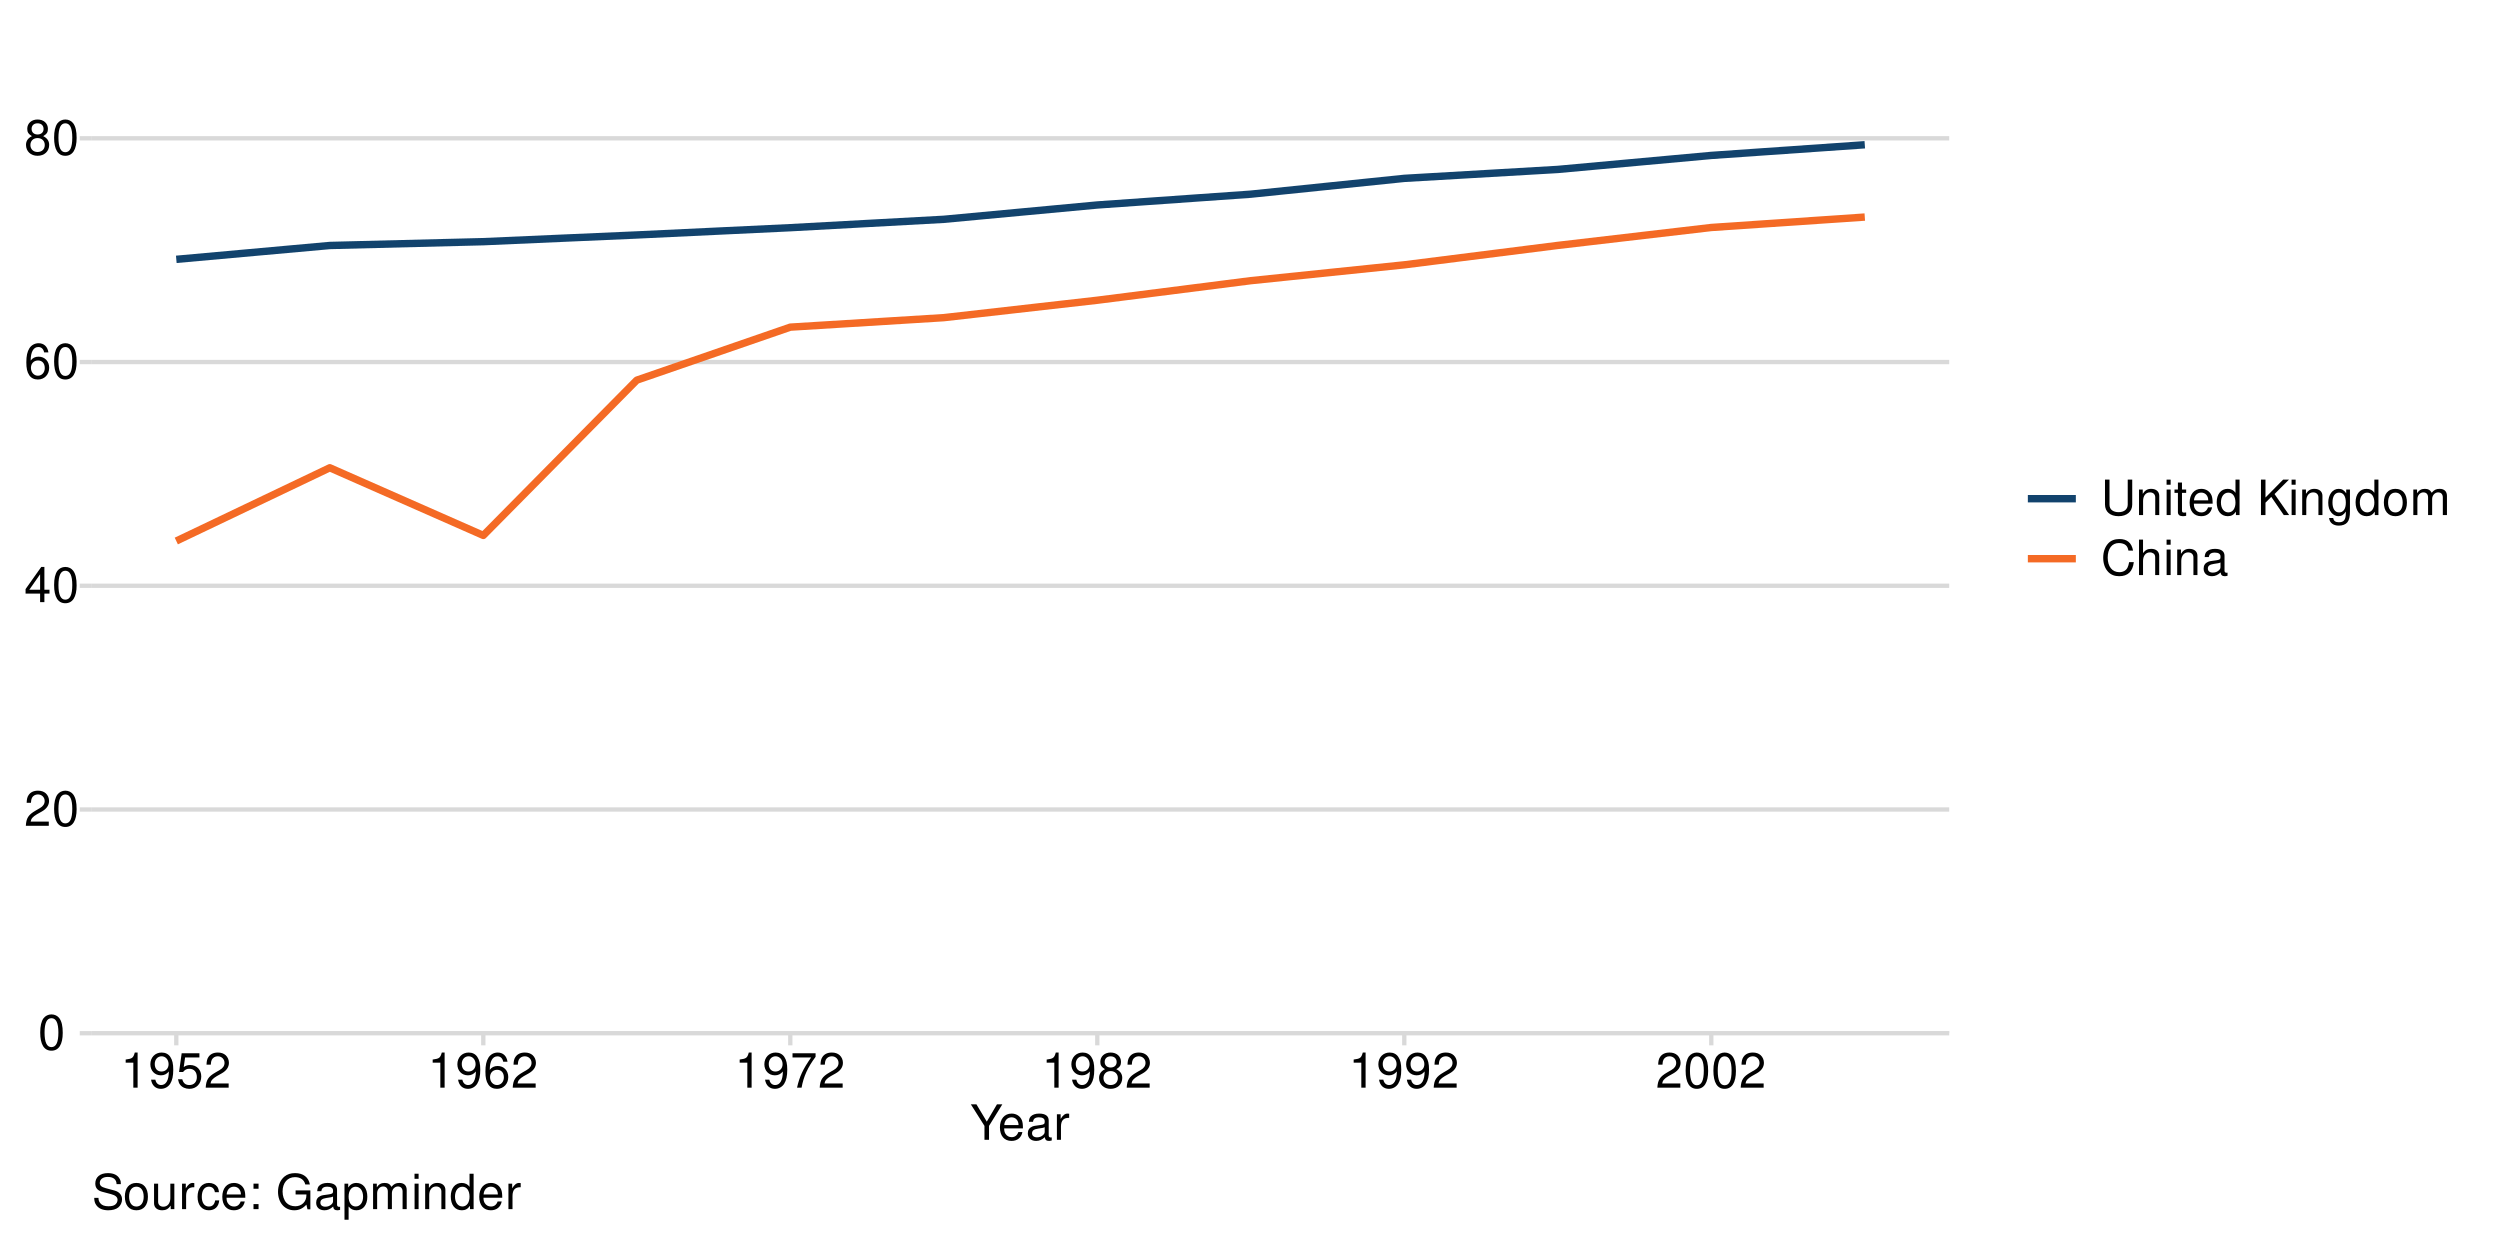
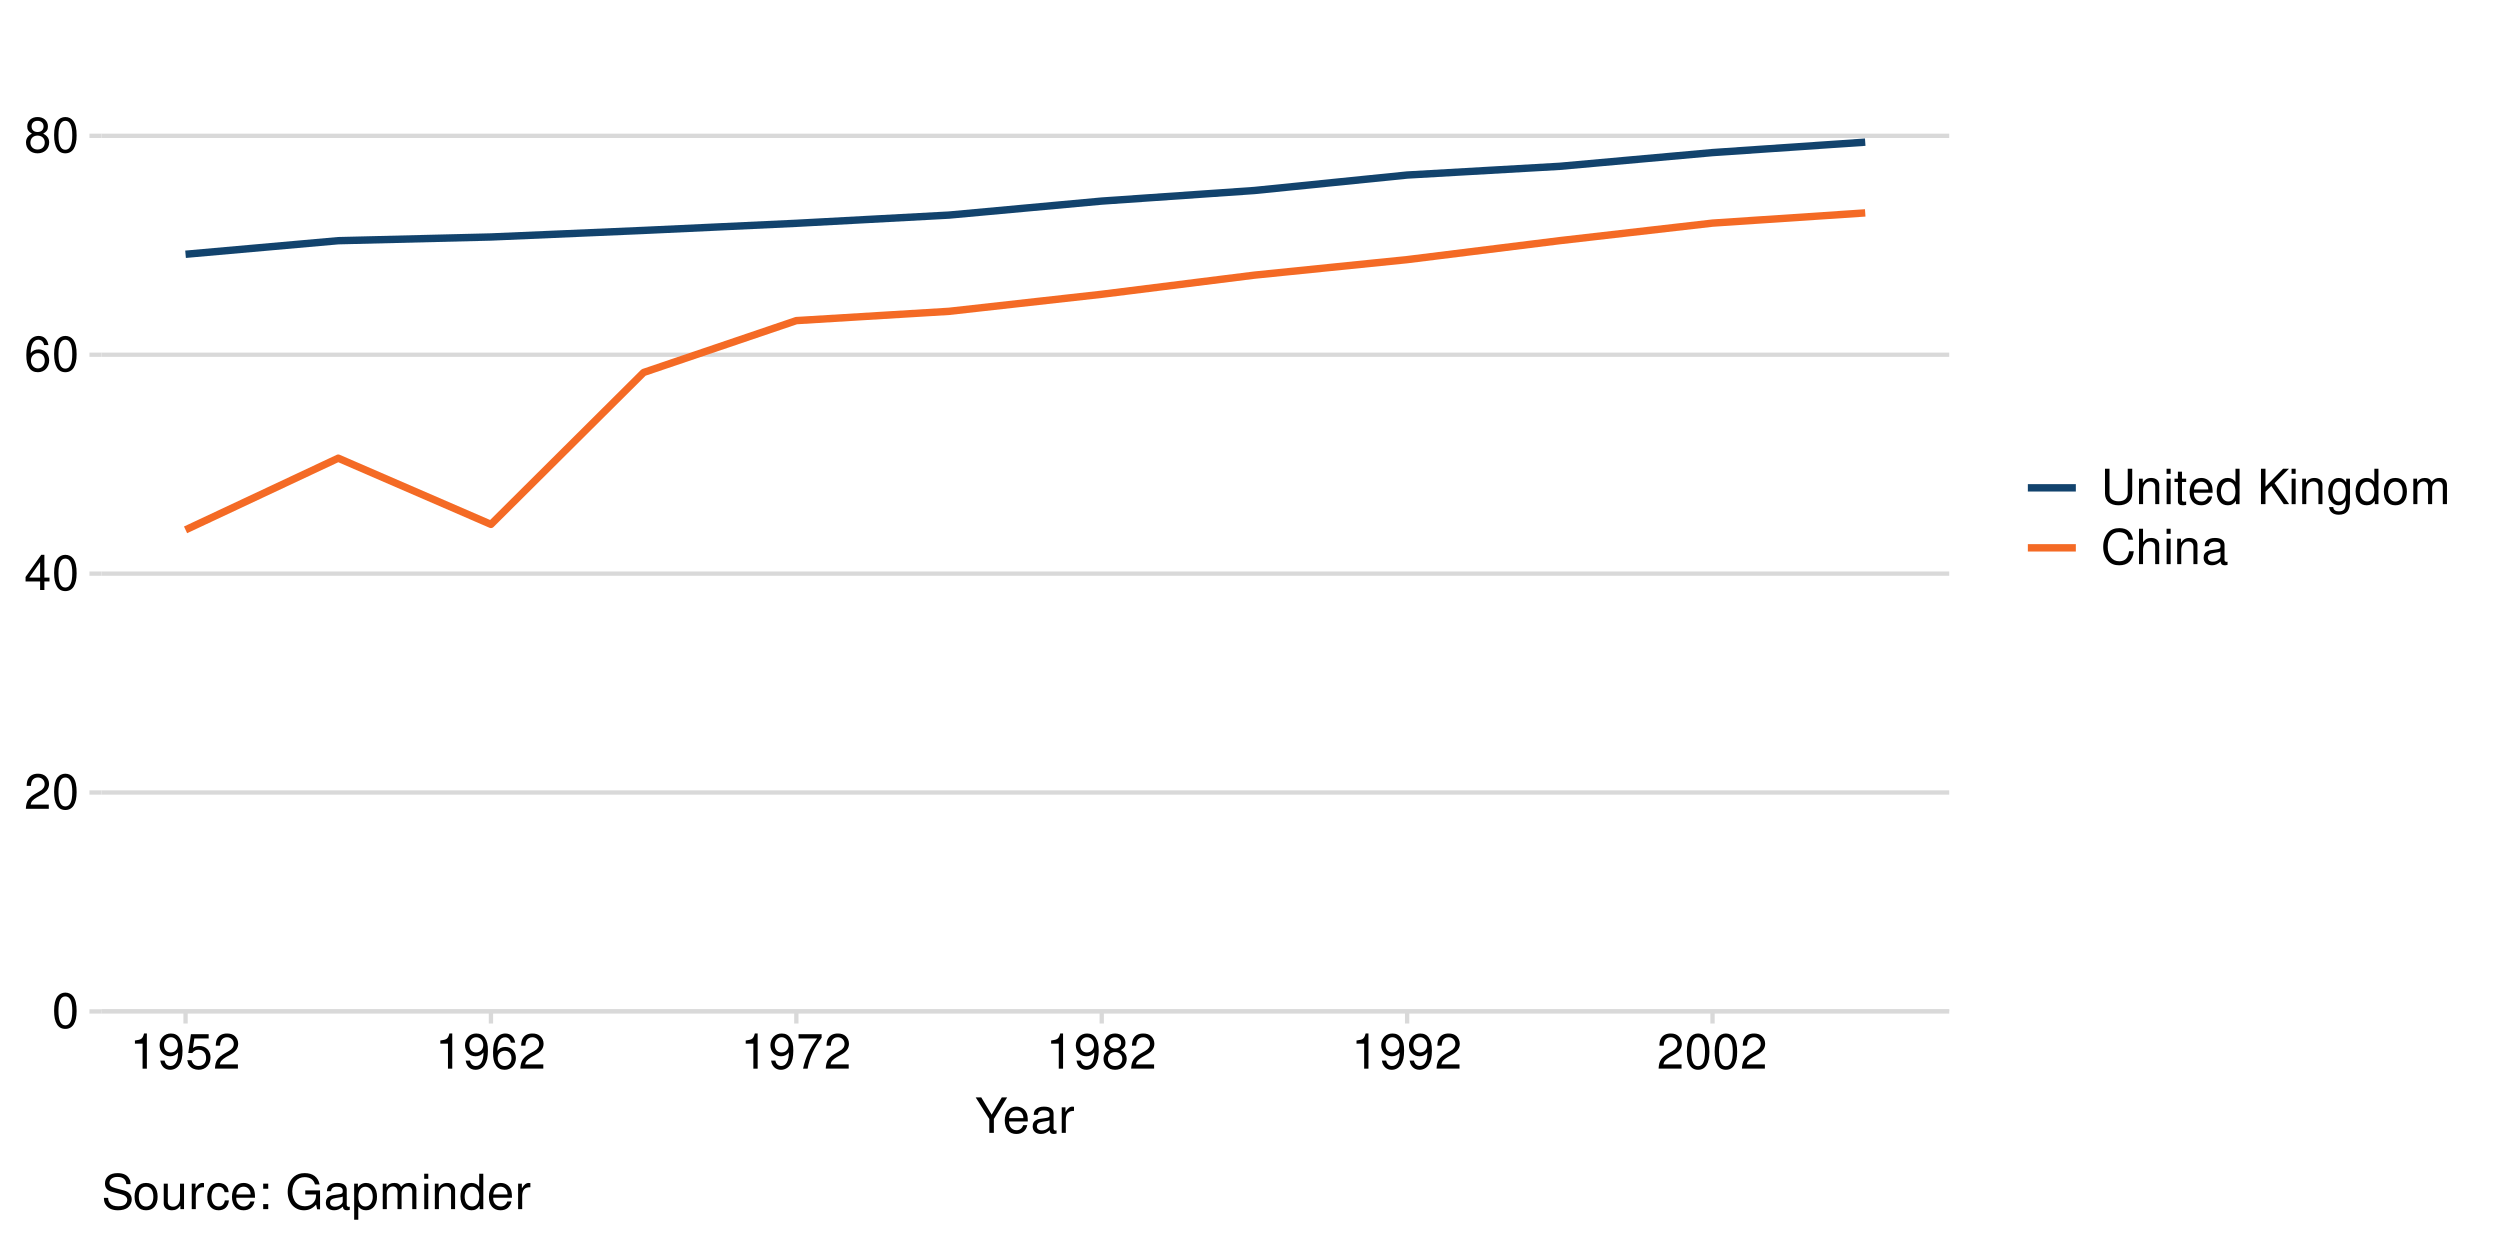
<svg xmlns="http://www.w3.org/2000/svg" xmlns:xlink="http://www.w3.org/1999/xlink" width="720pt" height="360pt" viewBox="0 0 720 360">
  <defs>
    <g>
      <g id="glyph-0-0">
        <path d="M 3.844 -10.125 C 2.922 -10.125 2.094 -9.703 1.562 -9.016 C 0.922 -8.125 0.609 -6.781 0.609 -4.906 C 0.609 -1.484 1.719 0.328 3.844 0.328 C 5.953 0.328 7.094 -1.484 7.094 -4.812 C 7.094 -6.781 6.797 -8.094 6.125 -9.016 C 5.609 -9.719 4.781 -10.125 3.844 -10.125 Z M 3.844 -9.031 C 5.188 -9.031 5.844 -7.672 5.844 -4.922 C 5.844 -2.047 5.188 -0.703 3.828 -0.703 C 2.516 -0.703 1.859 -2.094 1.859 -4.891 C 1.859 -7.672 2.516 -9.031 3.844 -9.031 Z M 3.844 -9.031 " />
      </g>
      <g id="glyph-0-1">
        <path d="M 7.078 -1.219 L 1.859 -1.219 C 1.984 -2.062 2.438 -2.594 3.656 -3.328 L 5.047 -4.109 C 6.438 -4.891 7.156 -5.922 7.156 -7.172 C 7.156 -8.016 6.812 -8.797 6.234 -9.344 C 5.641 -9.875 4.906 -10.125 3.969 -10.125 C 2.719 -10.125 1.781 -9.672 1.234 -8.812 C 0.875 -8.281 0.734 -7.641 0.703 -6.625 L 1.938 -6.625 C 1.969 -7.312 2.062 -7.719 2.219 -8.047 C 2.547 -8.672 3.188 -9.047 3.938 -9.047 C 5.047 -9.047 5.891 -8.234 5.891 -7.141 C 5.891 -6.328 5.438 -5.625 4.547 -5.125 L 3.266 -4.375 C 1.188 -3.172 0.594 -2.219 0.469 -0.016 L 7.078 -0.016 Z M 7.078 -1.219 " />
      </g>
      <g id="glyph-0-2">
        <path d="M 4.578 -2.453 L 4.578 0 L 5.812 0 L 5.812 -2.453 L 7.281 -2.453 L 7.281 -3.562 L 5.812 -3.562 L 5.812 -10.125 L 4.906 -10.125 L 0.391 -3.75 L 0.391 -2.453 Z M 4.578 -3.562 L 1.469 -3.562 L 4.578 -8.016 Z M 4.578 -3.562 " />
      </g>
      <g id="glyph-0-3">
        <path d="M 6.969 -7.484 C 6.734 -9.141 5.672 -10.125 4.156 -10.125 C 3.062 -10.125 2.094 -9.594 1.5 -8.688 C 0.875 -7.688 0.609 -6.453 0.609 -4.625 C 0.609 -2.906 0.844 -1.828 1.438 -0.938 C 1.969 -0.109 2.844 0.328 3.938 0.328 C 5.828 0.328 7.188 -1.094 7.188 -3.062 C 7.188 -4.922 5.922 -6.25 4.141 -6.25 C 3.156 -6.25 2.391 -5.875 1.859 -5.141 C 1.875 -7.641 2.656 -9.031 4.078 -9.031 C 4.938 -9.031 5.547 -8.469 5.734 -7.484 Z M 3.984 -5.156 C 5.188 -5.156 5.922 -4.312 5.922 -2.969 C 5.922 -1.688 5.078 -0.766 3.953 -0.766 C 2.797 -0.766 1.938 -1.734 1.938 -3.031 C 1.938 -4.281 2.766 -5.156 3.984 -5.156 Z M 3.984 -5.156 " />
      </g>
      <g id="glyph-0-4">
        <path d="M 5.469 -5.328 C 6.516 -5.969 6.828 -6.469 6.828 -7.422 C 6.828 -9.016 5.609 -10.125 3.844 -10.125 C 2.094 -10.125 0.875 -9.016 0.875 -7.438 C 0.875 -6.469 1.188 -5.984 2.219 -5.328 C 1.078 -4.766 0.516 -3.938 0.516 -2.812 C 0.516 -0.969 1.875 0.328 3.844 0.328 C 5.812 0.328 7.188 -0.969 7.188 -2.812 C 7.188 -3.938 6.625 -4.766 5.469 -5.328 Z M 3.844 -9.031 C 4.906 -9.031 5.578 -8.406 5.578 -7.391 C 5.578 -6.438 4.891 -5.812 3.844 -5.812 C 2.797 -5.812 2.125 -6.438 2.125 -7.422 C 2.125 -8.406 2.797 -9.031 3.844 -9.031 Z M 3.844 -4.781 C 5.078 -4.781 5.922 -3.969 5.922 -2.781 C 5.922 -1.562 5.094 -0.766 3.828 -0.766 C 2.625 -0.766 1.781 -1.594 1.781 -2.766 C 1.781 -3.969 2.609 -4.781 3.844 -4.781 Z M 3.844 -4.781 " />
      </g>
      <g id="glyph-0-5">
        <path d="M 3.625 -7.203 L 3.625 0 L 4.859 0 L 4.859 -10.125 L 4.047 -10.125 C 3.609 -8.562 3.328 -8.359 1.422 -8.109 L 1.422 -7.203 Z M 3.625 -7.203 " />
      </g>
      <g id="glyph-0-6">
        <path d="M 0.734 -2.312 C 0.984 -0.656 2.047 0.328 3.562 0.328 C 4.656 0.328 5.641 -0.203 6.234 -1.125 C 6.844 -2.109 7.125 -3.344 7.125 -5.188 C 7.125 -6.891 6.875 -7.969 6.281 -8.859 C 5.734 -9.688 4.875 -10.125 3.781 -10.125 C 1.891 -10.125 0.531 -8.703 0.531 -6.75 C 0.531 -4.891 1.797 -3.562 3.578 -3.562 C 4.516 -3.562 5.219 -3.906 5.859 -4.672 C 5.844 -2.156 5.047 -0.766 3.641 -0.766 C 2.766 -0.766 2.172 -1.328 1.969 -2.312 Z M 3.766 -9.047 C 4.906 -9.047 5.781 -8.078 5.781 -6.781 C 5.781 -5.531 4.938 -4.656 3.719 -4.656 C 2.531 -4.656 1.797 -5.5 1.797 -6.844 C 1.797 -8.125 2.625 -9.047 3.766 -9.047 Z M 3.766 -9.047 " />
      </g>
      <g id="glyph-0-7">
        <path d="M 6.656 -9.922 L 1.547 -9.922 L 0.797 -4.516 L 1.938 -4.516 C 2.5 -5.203 2.984 -5.453 3.766 -5.453 C 5.094 -5.453 5.922 -4.531 5.922 -3.062 C 5.922 -1.641 5.094 -0.766 3.75 -0.766 C 2.672 -0.766 2.016 -1.312 1.719 -2.438 L 0.484 -2.438 C 0.656 -1.625 0.797 -1.234 1.094 -0.875 C 1.656 -0.109 2.656 0.328 3.781 0.328 C 5.781 0.328 7.188 -1.141 7.188 -3.234 C 7.188 -5.188 5.875 -6.531 3.969 -6.531 C 3.281 -6.531 2.719 -6.359 2.141 -5.938 L 2.531 -8.703 L 6.656 -8.703 Z M 6.656 -9.922 " />
      </g>
      <g id="glyph-0-8">
        <path d="M 7.281 -9.922 L 0.641 -9.922 L 0.641 -8.703 L 6 -8.703 C 3.641 -5.328 2.672 -3.266 1.938 0 L 3.25 0 C 3.797 -3.172 5.047 -5.906 7.281 -8.891 Z M 7.281 -9.922 " />
      </g>
      <g id="glyph-0-9">
        <path d="M 5.422 -4 L 9.25 -10.203 L 7.703 -10.203 L 4.781 -5.234 L 1.797 -10.203 L 0.188 -10.203 L 4.109 -4 L 4.109 0 L 5.422 0 Z M 5.422 -4 " />
      </g>
      <g id="glyph-0-10">
        <path d="M 7.188 -3.281 C 7.188 -4.391 7.094 -5.062 6.891 -5.609 C 6.406 -6.812 5.297 -7.547 3.922 -7.547 C 1.875 -7.547 0.562 -5.984 0.562 -3.562 C 0.562 -1.141 1.812 0.328 3.891 0.328 C 5.578 0.328 6.734 -0.625 7.031 -2.219 L 5.859 -2.219 C 5.531 -1.266 4.875 -0.75 3.938 -0.75 C 3.188 -0.75 2.562 -1.094 2.172 -1.703 C 1.891 -2.125 1.797 -2.547 1.781 -3.281 Z M 1.812 -4.234 C 1.906 -5.594 2.734 -6.469 3.906 -6.469 C 5.094 -6.469 5.922 -5.547 5.922 -4.234 Z M 1.812 -4.234 " />
      </g>
      <g id="glyph-0-11">
        <path d="M 7.484 -0.688 C 7.359 -0.656 7.312 -0.656 7.234 -0.656 C 6.828 -0.656 6.609 -0.875 6.609 -1.234 L 6.609 -5.547 C 6.609 -6.844 5.656 -7.547 3.844 -7.547 C 2.766 -7.547 1.922 -7.234 1.406 -6.688 C 1.078 -6.312 0.938 -5.891 0.906 -5.172 L 2.094 -5.172 C 2.188 -6.062 2.719 -6.469 3.812 -6.469 C 4.875 -6.469 5.453 -6.078 5.453 -5.375 L 5.453 -5.062 C 5.438 -4.562 5.188 -4.375 4.234 -4.25 C 2.578 -4.047 2.328 -3.984 1.875 -3.812 C 1.016 -3.438 0.594 -2.797 0.594 -1.844 C 0.594 -0.516 1.516 0.328 3 0.328 C 3.922 0.328 4.656 0 5.484 -0.75 C 5.578 0 5.938 0.328 6.688 0.328 C 6.938 0.328 7.094 0.297 7.484 0.203 Z M 5.453 -2.312 C 5.453 -1.922 5.328 -1.688 4.984 -1.359 C 4.516 -0.922 3.938 -0.703 3.25 -0.703 C 2.344 -0.703 1.812 -1.141 1.812 -1.875 C 1.812 -2.641 2.312 -3.031 3.562 -3.219 C 4.812 -3.391 5.047 -3.438 5.453 -3.625 Z M 5.453 -2.312 " />
      </g>
      <g id="glyph-0-12">
        <path d="M 0.969 -7.344 L 0.969 0 L 2.141 0 L 2.141 -3.812 C 2.156 -5.578 2.891 -6.359 4.5 -6.312 L 4.5 -7.5 C 4.297 -7.531 4.188 -7.547 4.047 -7.547 C 3.297 -7.547 2.719 -7.094 2.047 -6 L 2.047 -7.344 Z M 0.969 -7.344 " />
      </g>
      <g id="glyph-0-13">
        <path d="M 7.734 -10.203 L 7.734 -3.031 C 7.734 -1.672 6.734 -0.828 5.094 -0.828 C 4.344 -0.828 3.719 -1.016 3.234 -1.359 C 2.734 -1.75 2.484 -2.266 2.484 -3.031 L 2.484 -10.203 L 1.188 -10.203 L 1.188 -3.031 C 1.188 -0.969 2.672 0.328 5.094 0.328 C 7.484 0.328 9.031 -1 9.031 -3.031 L 9.031 -10.203 Z M 7.734 -10.203 " />
      </g>
      <g id="glyph-0-14">
        <path d="M 0.984 -7.344 L 0.984 0 L 2.156 0 L 2.156 -4.047 C 2.156 -5.547 2.938 -6.531 4.141 -6.531 C 5.062 -6.531 5.656 -5.969 5.656 -5.078 L 5.656 0 L 6.812 0 L 6.812 -5.547 C 6.812 -6.766 5.906 -7.547 4.5 -7.547 C 3.406 -7.547 2.703 -7.125 2.062 -6.109 L 2.062 -7.344 Z M 0.984 -7.344 " />
      </g>
      <g id="glyph-0-15">
        <path d="M 2.094 -7.344 L 0.938 -7.344 L 0.938 0 L 2.094 0 Z M 2.094 -10.203 L 0.922 -10.203 L 0.922 -8.734 L 2.094 -8.734 Z M 2.094 -10.203 " />
      </g>
      <g id="glyph-0-16">
        <path d="M 3.562 -7.344 L 2.359 -7.344 L 2.359 -9.359 L 1.188 -9.359 L 1.188 -7.344 L 0.203 -7.344 L 0.203 -6.391 L 1.188 -6.391 L 1.188 -0.844 C 1.188 -0.078 1.688 0.328 2.609 0.328 C 2.906 0.328 3.156 0.297 3.562 0.219 L 3.562 -0.75 C 3.391 -0.719 3.234 -0.703 3 -0.703 C 2.484 -0.703 2.359 -0.844 2.359 -1.359 L 2.359 -6.391 L 3.562 -6.391 Z M 3.562 -7.344 " />
      </g>
      <g id="glyph-0-17">
        <path d="M 6.938 -10.203 L 5.766 -10.203 L 5.766 -6.406 C 5.281 -7.156 4.5 -7.547 3.516 -7.547 C 1.609 -7.547 0.359 -6.016 0.359 -3.688 C 0.359 -1.203 1.562 0.328 3.562 0.328 C 4.562 0.328 5.266 -0.062 5.891 -0.969 L 5.891 0 L 6.938 0 Z M 3.703 -6.453 C 4.969 -6.453 5.766 -5.344 5.766 -3.578 C 5.766 -1.891 4.953 -0.766 3.719 -0.766 C 2.438 -0.766 1.578 -1.906 1.578 -3.609 C 1.578 -5.312 2.438 -6.453 3.703 -6.453 Z M 3.703 -6.453 " />
      </g>
      <g id="glyph-0-18">
</g>
      <g id="glyph-0-19">
        <path d="M 2.406 -3.562 L 4.078 -5.234 L 7.672 0 L 9.219 0 L 5.016 -6.047 L 9.172 -10.203 L 7.484 -10.203 L 2.406 -5.047 L 2.406 -10.203 L 1.109 -10.203 L 1.109 0 L 2.406 0 Z M 2.406 -3.562 " />
      </g>
      <g id="glyph-0-20">
        <path d="M 5.656 -7.344 L 5.656 -6.266 C 5.062 -7.156 4.422 -7.547 3.5 -7.547 C 1.719 -7.547 0.484 -5.891 0.484 -3.547 C 0.484 -2.312 0.781 -1.406 1.406 -0.672 C 1.953 -0.031 2.656 0.328 3.422 0.328 C 4.297 0.328 4.922 -0.062 5.547 -1 L 5.547 -0.609 C 5.547 1.344 5 2.078 3.547 2.078 C 2.547 2.078 2.031 1.688 1.922 0.844 L 0.734 0.844 C 0.844 2.203 1.922 3.047 3.516 3.047 C 4.594 3.047 5.484 2.703 5.969 2.109 C 6.531 1.422 6.734 0.516 6.734 -1.203 L 6.734 -7.344 Z M 3.609 -6.469 C 4.844 -6.469 5.547 -5.438 5.547 -3.562 C 5.547 -1.797 4.828 -0.75 3.609 -0.75 C 2.406 -0.75 1.703 -1.812 1.703 -3.609 C 1.703 -5.406 2.406 -6.469 3.609 -6.469 Z M 3.609 -6.469 " />
      </g>
      <g id="glyph-0-21">
        <path d="M 3.812 -7.547 C 1.734 -7.547 0.5 -6.078 0.5 -3.609 C 0.5 -1.141 1.734 0.328 3.828 0.328 C 5.891 0.328 7.141 -1.141 7.141 -3.562 C 7.141 -6.109 5.938 -7.547 3.812 -7.547 Z M 3.828 -6.469 C 5.141 -6.469 5.922 -5.391 5.922 -3.562 C 5.922 -1.828 5.109 -0.75 3.828 -0.75 C 2.516 -0.75 1.719 -1.828 1.719 -3.609 C 1.719 -5.391 2.516 -6.469 3.828 -6.469 Z M 3.828 -6.469 " />
      </g>
      <g id="glyph-0-22">
        <path d="M 0.984 -7.344 L 0.984 0 L 2.156 0 L 2.156 -4.609 C 2.156 -5.672 2.922 -6.531 3.875 -6.531 C 4.75 -6.531 5.234 -5.984 5.234 -5.047 L 5.234 0 L 6.406 0 L 6.406 -4.609 C 6.406 -5.672 7.188 -6.531 8.141 -6.531 C 8.984 -6.531 9.484 -5.984 9.484 -5.047 L 9.484 0 L 10.672 0 L 10.672 -5.5 C 10.672 -6.812 9.906 -7.547 8.547 -7.547 C 7.562 -7.547 6.969 -7.25 6.281 -6.422 C 5.859 -7.203 5.266 -7.547 4.312 -7.547 C 3.328 -7.547 2.672 -7.188 2.062 -6.297 L 2.062 -7.344 Z M 0.984 -7.344 " />
      </g>
      <g id="glyph-0-23">
        <path d="M 9.266 -7.047 C 8.859 -9.281 7.578 -10.375 5.328 -10.375 C 3.969 -10.375 2.859 -9.938 2.094 -9.094 C 1.172 -8.094 0.672 -6.641 0.672 -4.984 C 0.672 -3.297 1.188 -1.859 2.141 -0.875 C 2.938 -0.062 3.953 0.328 5.281 0.328 C 7.766 0.328 9.172 -1.016 9.484 -3.719 L 8.141 -3.719 C 8.016 -3.031 7.875 -2.547 7.672 -2.141 C 7.25 -1.297 6.391 -0.828 5.297 -0.828 C 3.266 -0.828 1.969 -2.453 1.969 -5 C 1.969 -7.609 3.188 -9.219 5.188 -9.219 C 6 -9.219 6.781 -8.984 7.203 -8.578 C 7.578 -8.234 7.781 -7.812 7.938 -7.047 Z M 9.266 -7.047 " />
      </g>
      <g id="glyph-0-24">
        <path d="M 0.984 -10.203 L 0.984 0 L 2.141 0 L 2.141 -4.047 C 2.141 -5.547 2.922 -6.531 4.125 -6.531 C 4.516 -6.531 4.891 -6.406 5.172 -6.203 C 5.5 -5.953 5.641 -5.594 5.641 -5.078 L 5.641 0 L 6.797 0 L 6.797 -5.547 C 6.797 -6.781 5.922 -7.547 4.5 -7.547 C 3.453 -7.547 2.828 -7.219 2.141 -6.328 L 2.141 -10.203 Z M 0.984 -10.203 " />
      </g>
      <g id="glyph-0-25">
        <path d="M 8.344 -7.203 C 8.344 -7.906 8.297 -8.109 8.078 -8.578 C 7.516 -9.766 6.328 -10.375 4.609 -10.375 C 2.359 -10.375 0.984 -9.219 0.984 -7.375 C 0.984 -6.125 1.641 -5.344 2.984 -5 L 5.516 -4.328 C 6.812 -3.984 7.391 -3.469 7.391 -2.672 C 7.391 -2.125 7.094 -1.562 6.656 -1.266 C 6.266 -0.969 5.609 -0.828 4.781 -0.828 C 3.672 -0.828 2.922 -1.094 2.438 -1.688 C 2.062 -2.125 1.891 -2.625 1.906 -3.25 L 0.672 -3.25 C 0.688 -2.312 0.875 -1.688 1.281 -1.141 C 1.969 -0.172 3.156 0.328 4.703 0.328 C 5.922 0.328 6.922 0.047 7.578 -0.469 C 8.266 -1.016 8.688 -1.922 8.688 -2.797 C 8.688 -4.062 7.906 -4.984 6.531 -5.359 L 3.969 -6.047 C 2.734 -6.391 2.281 -6.781 2.281 -7.562 C 2.281 -8.594 3.188 -9.281 4.562 -9.281 C 6.188 -9.281 7.094 -8.547 7.109 -7.203 Z M 8.344 -7.203 " />
      </g>
      <g id="glyph-0-26">
        <path d="M 6.75 0 L 6.75 -7.344 L 5.594 -7.344 L 5.594 -3.172 C 5.594 -1.688 4.797 -0.703 3.578 -0.703 C 2.656 -0.703 2.078 -1.266 2.078 -2.141 L 2.078 -7.344 L 0.906 -7.344 L 0.906 -1.688 C 0.906 -0.469 1.812 0.328 3.25 0.328 C 4.328 0.328 5.016 -0.062 5.703 -1.016 L 5.703 0 Z M 6.75 0 " />
      </g>
      <g id="glyph-0-27">
        <path d="M 6.594 -4.875 C 6.531 -5.594 6.391 -6.047 6.109 -6.453 C 5.594 -7.141 4.719 -7.547 3.703 -7.547 C 1.703 -7.547 0.438 -5.984 0.438 -3.547 C 0.438 -1.172 1.688 0.328 3.688 0.328 C 5.438 0.328 6.531 -0.734 6.672 -2.516 L 5.5 -2.516 C 5.312 -1.344 4.703 -0.75 3.703 -0.75 C 2.422 -0.75 1.656 -1.812 1.656 -3.547 C 1.656 -5.375 2.406 -6.469 3.688 -6.469 C 4.656 -6.469 5.281 -5.891 5.422 -4.875 Z M 6.594 -4.875 " />
      </g>
      <g id="glyph-0-28">
        <path d="M 3 -1.453 L 1.547 -1.453 L 1.547 0 L 3 0 Z M 3 -7.344 L 1.547 -7.344 L 1.547 -5.875 L 3 -5.875 Z M 3 -7.344 " />
      </g>
      <g id="glyph-0-29">
        <path d="M 9.922 -5.391 L 5.672 -5.391 L 5.672 -4.234 L 8.781 -4.234 L 8.781 -3.969 C 8.781 -2.141 7.438 -0.828 5.578 -0.828 C 4.531 -0.828 3.594 -1.203 3 -1.859 C 2.328 -2.594 1.922 -3.812 1.922 -5.062 C 1.922 -7.578 3.344 -9.219 5.5 -9.219 C 7.062 -9.219 8.172 -8.422 8.453 -7.109 L 9.781 -7.109 C 9.422 -9.188 7.859 -10.375 5.516 -10.375 C 4.266 -10.375 3.266 -10.047 2.469 -9.391 C 1.281 -8.406 0.609 -6.828 0.609 -5 C 0.609 -1.859 2.531 0.328 5.297 0.328 C 6.672 0.328 7.766 -0.203 8.781 -1.297 L 9.094 0.062 L 9.922 0.062 Z M 9.922 -5.391 " />
      </g>
      <g id="glyph-0-30">
        <path d="M 0.75 3.047 L 1.938 3.047 L 1.938 -0.766 C 2.547 -0.016 3.234 0.328 4.188 0.328 C 6.094 0.328 7.328 -1.203 7.328 -3.547 C 7.328 -6 6.125 -7.547 4.172 -7.547 C 3.172 -7.547 2.375 -7.094 1.828 -6.234 L 1.828 -7.344 L 0.75 -7.344 Z M 3.969 -6.453 C 5.266 -6.453 6.109 -5.312 6.109 -3.562 C 6.109 -1.906 5.25 -0.766 3.969 -0.766 C 2.734 -0.766 1.938 -1.891 1.938 -3.609 C 1.938 -5.328 2.734 -6.453 3.969 -6.453 Z M 3.969 -6.453 " />
      </g>
    </g>
    <clipPath id="clip-0">
-       <path clip-rule="nonzero" d="M 26.461 296 L 561.371 296 L 561.371 297.562 L 26.461 297.562 Z M 26.461 296 " />
+       <path clip-rule="nonzero" d="M 29.25 290 L 561.371 290 L 561.371 291.289 L 29.25 291.289 Z M 29.25 290 " />
    </clipPath>
    <clipPath id="clip-1">
-       <path clip-rule="nonzero" d="M 26.461 232 L 561.371 232 L 561.371 234 L 26.461 234 Z M 26.461 232 " />
+       <path clip-rule="nonzero" d="M 29.25 227 L 561.371 227 L 561.371 229 L 29.25 229 Z M 29.25 227 " />
    </clipPath>
    <clipPath id="clip-2">
-       <path clip-rule="nonzero" d="M 26.461 168 L 561.371 168 L 561.371 170 L 26.461 170 Z M 26.461 168 " />
+       <path clip-rule="nonzero" d="M 29.25 164 L 561.371 164 L 561.371 166 L 29.25 166 Z M 29.25 164 " />
    </clipPath>
    <clipPath id="clip-3">
-       <path clip-rule="nonzero" d="M 26.461 103 L 561.371 103 L 561.371 105 L 26.461 105 Z M 26.461 103 " />
+       <path clip-rule="nonzero" d="M 29.25 101 L 561.371 101 L 561.371 103 L 29.25 103 Z M 29.25 101 " />
    </clipPath>
    <clipPath id="clip-4">
-       <path clip-rule="nonzero" d="M 26.461 39 L 561.371 39 L 561.371 41 L 26.461 41 Z M 26.461 39 " />
+       <path clip-rule="nonzero" d="M 29.25 38 L 561.371 38 L 561.371 40 L 29.25 40 Z M 29.25 38 " />
    </clipPath>
  </defs>
  <rect x="-72" y="-36" width="864" height="432" fill="rgb(100%, 100%, 100%)" fill-opacity="1" />
  <rect x="-72" y="-36" width="864" height="432" fill="rgb(100%, 100%, 100%)" fill-opacity="1" />
  <path fill="none" stroke-width="1.245" stroke-linecap="round" stroke-linejoin="round" stroke="rgb(100%, 100%, 100%)" stroke-opacity="1" stroke-miterlimit="10" d="M 0 360 L 720 360 L 720 0 L 0 0 Z M 0 360 " />
  <g clip-path="url(#clip-0)">
-     <path fill="none" stroke-width="1.245" stroke-linecap="butt" stroke-linejoin="round" stroke="rgb(85.098%, 85.098%, 85.098%)" stroke-opacity="1" stroke-miterlimit="10" d="M 26.461 297.566 L 561.371 297.566 " />
+     <path fill="none" stroke-width="1.245" stroke-linecap="butt" stroke-linejoin="round" stroke="rgb(85.098%, 85.098%, 85.098%)" stroke-opacity="1" stroke-miterlimit="10" d="M 29.25 291.289 L 561.371 291.289 " />
  </g>
  <g clip-path="url(#clip-1)">
-     <path fill="none" stroke-width="1.245" stroke-linecap="butt" stroke-linejoin="round" stroke="rgb(85.098%, 85.098%, 85.098%)" stroke-opacity="1" stroke-miterlimit="10" d="M 26.461 233.133 L 561.371 233.133 " />
+     <path fill="none" stroke-width="1.245" stroke-linecap="butt" stroke-linejoin="round" stroke="rgb(85.098%, 85.098%, 85.098%)" stroke-opacity="1" stroke-miterlimit="10" d="M 29.25 228.246 L 561.371 228.246 " />
  </g>
  <g clip-path="url(#clip-2)">
-     <path fill="none" stroke-width="1.245" stroke-linecap="butt" stroke-linejoin="round" stroke="rgb(85.098%, 85.098%, 85.098%)" stroke-opacity="1" stroke-miterlimit="10" d="M 26.461 168.699 L 561.371 168.699 " />
+     <path fill="none" stroke-width="1.245" stroke-linecap="butt" stroke-linejoin="round" stroke="rgb(85.098%, 85.098%, 85.098%)" stroke-opacity="1" stroke-miterlimit="10" d="M 29.25 165.207 L 561.371 165.207 " />
  </g>
  <g clip-path="url(#clip-3)">
-     <path fill="none" stroke-width="1.245" stroke-linecap="butt" stroke-linejoin="round" stroke="rgb(85.098%, 85.098%, 85.098%)" stroke-opacity="1" stroke-miterlimit="10" d="M 26.461 104.266 L 561.371 104.266 " />
+     <path fill="none" stroke-width="1.245" stroke-linecap="butt" stroke-linejoin="round" stroke="rgb(85.098%, 85.098%, 85.098%)" stroke-opacity="1" stroke-miterlimit="10" d="M 29.25 102.164 L 561.371 102.164 " />
  </g>
  <g clip-path="url(#clip-4)">
-     <path fill="none" stroke-width="1.245" stroke-linecap="butt" stroke-linejoin="round" stroke="rgb(85.098%, 85.098%, 85.098%)" stroke-opacity="1" stroke-miterlimit="10" d="M 26.461 39.836 L 561.371 39.836 " />
-   </g>
-   <path fill="none" stroke-width="2.134" stroke-linecap="butt" stroke-linejoin="round" stroke="rgb(7.059%, 26.275%, 42.745%)" stroke-opacity="1" stroke-miterlimit="10" d="M 50.773 74.691 L 94.98 70.699 L 139.191 69.602 L 183.398 67.668 L 227.605 65.574 L 271.812 63.16 L 316.02 59.035 L 360.227 55.922 L 404.434 51.367 L 448.641 48.797 L 492.852 44.762 L 537.059 41.688 " />
-   <path fill="none" stroke-width="2.134" stroke-linecap="butt" stroke-linejoin="round" stroke="rgb(95.686%, 41.569%, 14.51%)" stroke-opacity="1" stroke-miterlimit="10" d="M 50.773 155.812 L 94.98 134.715 L 139.191 154.199 L 183.398 109.484 L 227.605 94.219 L 271.812 91.484 L 316.02 86.469 L 360.227 80.832 L 404.434 76.27 L 448.641 70.68 L 492.852 65.516 L 537.059 62.512 " />
-   <g fill="rgb(0%, 0%, 0%)" fill-opacity="1">
-     <use xlink:href="#glyph-0-0" x="10.973" y="302.272" />
-   </g>
-   <g fill="rgb(0%, 0%, 0%)" fill-opacity="1">
-     <use xlink:href="#glyph-0-1" x="6.973" y="237.839" />
-     <use xlink:href="#glyph-0-0" x="14.973" y="237.839" />
-   </g>
-   <g fill="rgb(0%, 0%, 0%)" fill-opacity="1">
-     <use xlink:href="#glyph-0-2" x="6.973" y="173.405" />
-     <use xlink:href="#glyph-0-0" x="14.973" y="173.405" />
-   </g>
-   <g fill="rgb(0%, 0%, 0%)" fill-opacity="1">
-     <use xlink:href="#glyph-0-3" x="6.973" y="108.972" />
-     <use xlink:href="#glyph-0-0" x="14.973" y="108.972" />
-   </g>
-   <g fill="rgb(0%, 0%, 0%)" fill-opacity="1">
-     <use xlink:href="#glyph-0-4" x="6.973" y="44.542" />
-     <use xlink:href="#glyph-0-0" x="14.973" y="44.542" />
-   </g>
-   <path fill="none" stroke-width="1.245" stroke-linecap="butt" stroke-linejoin="round" stroke="rgb(85.098%, 85.098%, 85.098%)" stroke-opacity="1" stroke-miterlimit="10" d="M 22.973 297.566 L 26.461 297.566 " />
-   <path fill="none" stroke-width="1.245" stroke-linecap="butt" stroke-linejoin="round" stroke="rgb(85.098%, 85.098%, 85.098%)" stroke-opacity="1" stroke-miterlimit="10" d="M 22.973 233.133 L 26.461 233.133 " />
-   <path fill="none" stroke-width="1.245" stroke-linecap="butt" stroke-linejoin="round" stroke="rgb(85.098%, 85.098%, 85.098%)" stroke-opacity="1" stroke-miterlimit="10" d="M 22.973 168.699 L 26.461 168.699 " />
-   <path fill="none" stroke-width="1.245" stroke-linecap="butt" stroke-linejoin="round" stroke="rgb(85.098%, 85.098%, 85.098%)" stroke-opacity="1" stroke-miterlimit="10" d="M 22.973 104.266 L 26.461 104.266 " />
-   <path fill="none" stroke-width="1.245" stroke-linecap="butt" stroke-linejoin="round" stroke="rgb(85.098%, 85.098%, 85.098%)" stroke-opacity="1" stroke-miterlimit="10" d="M 22.973 39.836 L 26.461 39.836 " />
-   <path fill="none" stroke-width="1.245" stroke-linecap="butt" stroke-linejoin="round" stroke="rgb(85.098%, 85.098%, 85.098%)" stroke-opacity="1" stroke-miterlimit="10" d="M 26.461 297.566 L 561.371 297.566 " />
-   <path fill="none" stroke-width="1.245" stroke-linecap="butt" stroke-linejoin="round" stroke="rgb(85.098%, 85.098%, 85.098%)" stroke-opacity="1" stroke-miterlimit="10" d="M 50.773 301.051 L 50.773 297.566 " />
-   <path fill="none" stroke-width="1.245" stroke-linecap="butt" stroke-linejoin="round" stroke="rgb(85.098%, 85.098%, 85.098%)" stroke-opacity="1" stroke-miterlimit="10" d="M 139.191 301.051 L 139.191 297.566 " />
-   <path fill="none" stroke-width="1.245" stroke-linecap="butt" stroke-linejoin="round" stroke="rgb(85.098%, 85.098%, 85.098%)" stroke-opacity="1" stroke-miterlimit="10" d="M 227.605 301.051 L 227.605 297.566 " />
-   <path fill="none" stroke-width="1.245" stroke-linecap="butt" stroke-linejoin="round" stroke="rgb(85.098%, 85.098%, 85.098%)" stroke-opacity="1" stroke-miterlimit="10" d="M 316.02 301.051 L 316.02 297.566 " />
-   <path fill="none" stroke-width="1.245" stroke-linecap="butt" stroke-linejoin="round" stroke="rgb(85.098%, 85.098%, 85.098%)" stroke-opacity="1" stroke-miterlimit="10" d="M 404.434 301.051 L 404.434 297.566 " />
-   <path fill="none" stroke-width="1.245" stroke-linecap="butt" stroke-linejoin="round" stroke="rgb(85.098%, 85.098%, 85.098%)" stroke-opacity="1" stroke-miterlimit="10" d="M 492.852 301.051 L 492.852 297.566 " />
-   <g fill="rgb(0%, 0%, 0%)" fill-opacity="1">
-     <use xlink:href="#glyph-0-5" x="34.773" y="313.257" />
-     <use xlink:href="#glyph-0-6" x="42.773" y="313.257" />
-     <use xlink:href="#glyph-0-7" x="50.773" y="313.257" />
-     <use xlink:href="#glyph-0-1" x="58.773" y="313.257" />
-   </g>
-   <g fill="rgb(0%, 0%, 0%)" fill-opacity="1">
-     <use xlink:href="#glyph-0-5" x="123.191" y="313.257" />
-     <use xlink:href="#glyph-0-6" x="131.191" y="313.257" />
-     <use xlink:href="#glyph-0-3" x="139.191" y="313.257" />
-     <use xlink:href="#glyph-0-1" x="147.191" y="313.257" />
-   </g>
-   <g fill="rgb(0%, 0%, 0%)" fill-opacity="1">
-     <use xlink:href="#glyph-0-5" x="211.605" y="313.257" />
-     <use xlink:href="#glyph-0-6" x="219.605" y="313.257" />
-     <use xlink:href="#glyph-0-8" x="227.605" y="313.257" />
-     <use xlink:href="#glyph-0-1" x="235.605" y="313.257" />
-   </g>
-   <g fill="rgb(0%, 0%, 0%)" fill-opacity="1">
-     <use xlink:href="#glyph-0-5" x="300.02" y="313.257" />
-     <use xlink:href="#glyph-0-6" x="308.02" y="313.257" />
-     <use xlink:href="#glyph-0-4" x="316.02" y="313.257" />
-     <use xlink:href="#glyph-0-1" x="324.02" y="313.257" />
-   </g>
-   <g fill="rgb(0%, 0%, 0%)" fill-opacity="1">
-     <use xlink:href="#glyph-0-5" x="388.434" y="313.257" />
-     <use xlink:href="#glyph-0-6" x="396.434" y="313.257" />
-     <use xlink:href="#glyph-0-6" x="404.434" y="313.257" />
-     <use xlink:href="#glyph-0-1" x="412.434" y="313.257" />
-   </g>
-   <g fill="rgb(0%, 0%, 0%)" fill-opacity="1">
-     <use xlink:href="#glyph-0-1" x="476.852" y="313.257" />
-     <use xlink:href="#glyph-0-0" x="484.852" y="313.257" />
-     <use xlink:href="#glyph-0-0" x="492.852" y="313.257" />
-     <use xlink:href="#glyph-0-1" x="500.852" y="313.257" />
-   </g>
-   <g fill="rgb(0%, 0%, 0%)" fill-opacity="1">
-     <use xlink:href="#glyph-0-9" x="279.418" y="328.257" />
-     <use xlink:href="#glyph-0-10" x="287.418" y="328.257" />
-     <use xlink:href="#glyph-0-11" x="295.418" y="328.257" />
-     <use xlink:href="#glyph-0-12" x="303.418" y="328.257" />
-   </g>
-   <path fill-rule="nonzero" fill="rgb(100%, 100%, 100%)" fill-opacity="1" d="M 575.32 176.523 L 713.027 176.523 L 713.027 128.016 L 575.32 128.016 Z M 575.32 176.523 " />
-   <path fill="none" stroke-width="2.134" stroke-linecap="butt" stroke-linejoin="round" stroke="rgb(7.059%, 26.275%, 42.745%)" stroke-opacity="1" stroke-miterlimit="10" d="M 584.02 143.629 L 597.844 143.629 " />
-   <path fill="none" stroke-width="2.134" stroke-linecap="butt" stroke-linejoin="round" stroke="rgb(95.686%, 41.569%, 14.51%)" stroke-opacity="1" stroke-miterlimit="10" d="M 584.02 160.91 L 597.844 160.91 " />
-   <g fill="rgb(0%, 0%, 0%)" fill-opacity="1">
-     <use xlink:href="#glyph-0-13" x="605.051" y="148.335" />
-     <use xlink:href="#glyph-0-14" x="615.051" y="148.335" />
-     <use xlink:href="#glyph-0-15" x="623.051" y="148.335" />
-     <use xlink:href="#glyph-0-16" x="626.051" y="148.335" />
-     <use xlink:href="#glyph-0-10" x="630.051" y="148.335" />
-     <use xlink:href="#glyph-0-17" x="638.051" y="148.335" />
-     <use xlink:href="#glyph-0-18" x="646.051" y="148.335" />
-     <use xlink:href="#glyph-0-19" x="650.051" y="148.335" />
-     <use xlink:href="#glyph-0-15" x="659.051" y="148.335" />
-     <use xlink:href="#glyph-0-14" x="662.051" y="148.335" />
-     <use xlink:href="#glyph-0-20" x="670.051" y="148.335" />
-     <use xlink:href="#glyph-0-17" x="678.051" y="148.335" />
-     <use xlink:href="#glyph-0-21" x="686.051" y="148.335" />
-     <use xlink:href="#glyph-0-22" x="694.051" y="148.335" />
-   </g>
-   <g fill="rgb(0%, 0%, 0%)" fill-opacity="1">
-     <use xlink:href="#glyph-0-23" x="605.051" y="165.616" />
-     <use xlink:href="#glyph-0-24" x="615.051" y="165.616" />
-     <use xlink:href="#glyph-0-15" x="623.051" y="165.616" />
-     <use xlink:href="#glyph-0-14" x="626.051" y="165.616" />
-     <use xlink:href="#glyph-0-11" x="634.051" y="165.616" />
-   </g>
-   <g fill="rgb(0%, 0%, 0%)" fill-opacity="1">
-     <use xlink:href="#glyph-0-25" x="26.461" y="348.233" />
-     <use xlink:href="#glyph-0-21" x="35.461" y="348.233" />
-     <use xlink:href="#glyph-0-26" x="43.461" y="348.233" />
-     <use xlink:href="#glyph-0-12" x="51.461" y="348.233" />
-     <use xlink:href="#glyph-0-27" x="56.461" y="348.233" />
-     <use xlink:href="#glyph-0-10" x="63.461" y="348.233" />
-     <use xlink:href="#glyph-0-28" x="71.461" y="348.233" />
-     <use xlink:href="#glyph-0-18" x="75.461" y="348.233" />
-     <use xlink:href="#glyph-0-29" x="79.461" y="348.233" />
-     <use xlink:href="#glyph-0-11" x="90.461" y="348.233" />
-     <use xlink:href="#glyph-0-30" x="98.461" y="348.233" />
-     <use xlink:href="#glyph-0-22" x="106.461" y="348.233" />
-     <use xlink:href="#glyph-0-15" x="118.461" y="348.233" />
-     <use xlink:href="#glyph-0-14" x="121.461" y="348.233" />
-     <use xlink:href="#glyph-0-17" x="129.461" y="348.233" />
-     <use xlink:href="#glyph-0-10" x="137.461" y="348.233" />
-     <use xlink:href="#glyph-0-12" x="145.461" y="348.233" />
+     <path fill="none" stroke-width="1.245" stroke-linecap="butt" stroke-linejoin="round" stroke="rgb(85.098%, 85.098%, 85.098%)" stroke-opacity="1" stroke-miterlimit="10" d="M 29.25 39.125 L 561.371 39.125 " />
+   </g>
+   <path fill="none" stroke-width="2.134" stroke-linecap="butt" stroke-linejoin="round" stroke="rgb(7.059%, 26.275%, 42.745%)" stroke-opacity="1" stroke-miterlimit="10" d="M 53.438 73.23 L 97.414 69.32 L 141.391 68.25 L 185.367 66.359 L 229.344 64.309 L 273.324 61.945 L 317.301 57.91 L 361.277 54.863 L 405.254 50.41 L 449.23 47.895 L 493.207 43.945 L 537.184 40.938 " />
+   <path fill="none" stroke-width="2.134" stroke-linecap="butt" stroke-linejoin="round" stroke="rgb(95.686%, 41.569%, 14.51%)" stroke-opacity="1" stroke-miterlimit="10" d="M 53.438 152.598 L 97.414 131.957 L 141.391 151.02 L 185.367 107.27 L 229.344 92.336 L 273.324 89.66 L 317.301 84.75 L 361.277 79.238 L 405.254 74.773 L 449.23 69.301 L 493.207 64.254 L 537.184 61.312 " />
+   <g fill="rgb(0%, 0%, 0%)" fill-opacity="1">
+     <use xlink:href="#glyph-0-0" x="14.973" y="295.995" />
+   </g>
+   <g fill="rgb(0%, 0%, 0%)" fill-opacity="1">
+     <use xlink:href="#glyph-0-1" x="6.973" y="232.952" />
+     <use xlink:href="#glyph-0-0" x="14.973" y="232.952" />
+   </g>
+   <g fill="rgb(0%, 0%, 0%)" fill-opacity="1">
+     <use xlink:href="#glyph-0-2" x="6.973" y="169.913" />
+     <use xlink:href="#glyph-0-0" x="14.973" y="169.913" />
+   </g>
+   <g fill="rgb(0%, 0%, 0%)" fill-opacity="1">
+     <use xlink:href="#glyph-0-3" x="6.973" y="106.87" />
+     <use xlink:href="#glyph-0-0" x="14.973" y="106.87" />
+   </g>
+   <g fill="rgb(0%, 0%, 0%)" fill-opacity="1">
+     <use xlink:href="#glyph-0-4" x="6.973" y="43.831" />
+     <use xlink:href="#glyph-0-0" x="14.973" y="43.831" />
+   </g>
+   <path fill="none" stroke-width="1.245" stroke-linecap="butt" stroke-linejoin="round" stroke="rgb(85.098%, 85.098%, 85.098%)" stroke-opacity="1" stroke-miterlimit="10" d="M 25.762 291.289 L 29.25 291.289 " />
+   <path fill="none" stroke-width="1.245" stroke-linecap="butt" stroke-linejoin="round" stroke="rgb(85.098%, 85.098%, 85.098%)" stroke-opacity="1" stroke-miterlimit="10" d="M 25.762 228.246 L 29.25 228.246 " />
+   <path fill="none" stroke-width="1.245" stroke-linecap="butt" stroke-linejoin="round" stroke="rgb(85.098%, 85.098%, 85.098%)" stroke-opacity="1" stroke-miterlimit="10" d="M 25.762 165.207 L 29.25 165.207 " />
+   <path fill="none" stroke-width="1.245" stroke-linecap="butt" stroke-linejoin="round" stroke="rgb(85.098%, 85.098%, 85.098%)" stroke-opacity="1" stroke-miterlimit="10" d="M 25.762 102.164 L 29.25 102.164 " />
+   <path fill="none" stroke-width="1.245" stroke-linecap="butt" stroke-linejoin="round" stroke="rgb(85.098%, 85.098%, 85.098%)" stroke-opacity="1" stroke-miterlimit="10" d="M 25.762 39.125 L 29.25 39.125 " />
+   <path fill="none" stroke-width="1.245" stroke-linecap="butt" stroke-linejoin="round" stroke="rgb(85.098%, 85.098%, 85.098%)" stroke-opacity="1" stroke-miterlimit="10" d="M 29.25 291.289 L 561.371 291.289 " />
+   <path fill="none" stroke-width="1.245" stroke-linecap="butt" stroke-linejoin="round" stroke="rgb(85.098%, 85.098%, 85.098%)" stroke-opacity="1" stroke-miterlimit="10" d="M 53.438 294.777 L 53.438 291.289 " />
+   <path fill="none" stroke-width="1.245" stroke-linecap="butt" stroke-linejoin="round" stroke="rgb(85.098%, 85.098%, 85.098%)" stroke-opacity="1" stroke-miterlimit="10" d="M 141.391 294.777 L 141.391 291.289 " />
+   <path fill="none" stroke-width="1.245" stroke-linecap="butt" stroke-linejoin="round" stroke="rgb(85.098%, 85.098%, 85.098%)" stroke-opacity="1" stroke-miterlimit="10" d="M 229.344 294.777 L 229.344 291.289 " />
+   <path fill="none" stroke-width="1.245" stroke-linecap="butt" stroke-linejoin="round" stroke="rgb(85.098%, 85.098%, 85.098%)" stroke-opacity="1" stroke-miterlimit="10" d="M 317.301 294.777 L 317.301 291.289 " />
+   <path fill="none" stroke-width="1.245" stroke-linecap="butt" stroke-linejoin="round" stroke="rgb(85.098%, 85.098%, 85.098%)" stroke-opacity="1" stroke-miterlimit="10" d="M 405.254 294.777 L 405.254 291.289 " />
+   <path fill="none" stroke-width="1.245" stroke-linecap="butt" stroke-linejoin="round" stroke="rgb(85.098%, 85.098%, 85.098%)" stroke-opacity="1" stroke-miterlimit="10" d="M 493.207 294.777 L 493.207 291.289 " />
+   <g fill="rgb(0%, 0%, 0%)" fill-opacity="1">
+     <use xlink:href="#glyph-0-5" x="37.438" y="307.772" />
+     <use xlink:href="#glyph-0-6" x="45.438" y="307.772" />
+     <use xlink:href="#glyph-0-7" x="53.438" y="307.772" />
+     <use xlink:href="#glyph-0-1" x="61.438" y="307.772" />
+   </g>
+   <g fill="rgb(0%, 0%, 0%)" fill-opacity="1">
+     <use xlink:href="#glyph-0-5" x="125.391" y="307.772" />
+     <use xlink:href="#glyph-0-6" x="133.391" y="307.772" />
+     <use xlink:href="#glyph-0-3" x="141.391" y="307.772" />
+     <use xlink:href="#glyph-0-1" x="149.391" y="307.772" />
+   </g>
+   <g fill="rgb(0%, 0%, 0%)" fill-opacity="1">
+     <use xlink:href="#glyph-0-5" x="213.344" y="307.772" />
+     <use xlink:href="#glyph-0-6" x="221.344" y="307.772" />
+     <use xlink:href="#glyph-0-8" x="229.344" y="307.772" />
+     <use xlink:href="#glyph-0-1" x="237.344" y="307.772" />
+   </g>
+   <g fill="rgb(0%, 0%, 0%)" fill-opacity="1">
+     <use xlink:href="#glyph-0-5" x="301.301" y="307.772" />
+     <use xlink:href="#glyph-0-6" x="309.301" y="307.772" />
+     <use xlink:href="#glyph-0-4" x="317.301" y="307.772" />
+     <use xlink:href="#glyph-0-1" x="325.301" y="307.772" />
+   </g>
+   <g fill="rgb(0%, 0%, 0%)" fill-opacity="1">
+     <use xlink:href="#glyph-0-5" x="389.254" y="307.772" />
+     <use xlink:href="#glyph-0-6" x="397.254" y="307.772" />
+     <use xlink:href="#glyph-0-6" x="405.254" y="307.772" />
+     <use xlink:href="#glyph-0-1" x="413.254" y="307.772" />
+   </g>
+   <g fill="rgb(0%, 0%, 0%)" fill-opacity="1">
+     <use xlink:href="#glyph-0-1" x="477.207" y="307.772" />
+     <use xlink:href="#glyph-0-0" x="485.207" y="307.772" />
+     <use xlink:href="#glyph-0-0" x="493.207" y="307.772" />
+     <use xlink:href="#glyph-0-1" x="501.207" y="307.772" />
+   </g>
+   <g fill="rgb(0%, 0%, 0%)" fill-opacity="1">
+     <use xlink:href="#glyph-0-9" x="280.812" y="326.257" />
+     <use xlink:href="#glyph-0-10" x="288.812" y="326.257" />
+     <use xlink:href="#glyph-0-11" x="296.812" y="326.257" />
+     <use xlink:href="#glyph-0-12" x="304.812" y="326.257" />
+   </g>
+   <path fill-rule="nonzero" fill="rgb(100%, 100%, 100%)" fill-opacity="1" d="M 575.32 173.387 L 713.027 173.387 L 713.027 124.879 L 575.32 124.879 Z M 575.32 173.387 " />
+   <path fill="none" stroke-width="2.134" stroke-linecap="butt" stroke-linejoin="round" stroke="rgb(7.059%, 26.275%, 42.745%)" stroke-opacity="1" stroke-miterlimit="10" d="M 584.02 140.492 L 597.844 140.492 " />
+   <path fill="none" stroke-width="2.134" stroke-linecap="butt" stroke-linejoin="round" stroke="rgb(95.686%, 41.569%, 14.51%)" stroke-opacity="1" stroke-miterlimit="10" d="M 584.02 157.77 L 597.844 157.77 " />
+   <g fill="rgb(0%, 0%, 0%)" fill-opacity="1">
+     <use xlink:href="#glyph-0-13" x="605.051" y="145.198" />
+     <use xlink:href="#glyph-0-14" x="615.051" y="145.198" />
+     <use xlink:href="#glyph-0-15" x="623.051" y="145.198" />
+     <use xlink:href="#glyph-0-16" x="626.051" y="145.198" />
+     <use xlink:href="#glyph-0-10" x="630.051" y="145.198" />
+     <use xlink:href="#glyph-0-17" x="638.051" y="145.198" />
+     <use xlink:href="#glyph-0-18" x="646.051" y="145.198" />
+     <use xlink:href="#glyph-0-19" x="650.051" y="145.198" />
+     <use xlink:href="#glyph-0-15" x="659.051" y="145.198" />
+     <use xlink:href="#glyph-0-14" x="662.051" y="145.198" />
+     <use xlink:href="#glyph-0-20" x="670.051" y="145.198" />
+     <use xlink:href="#glyph-0-17" x="678.051" y="145.198" />
+     <use xlink:href="#glyph-0-21" x="686.051" y="145.198" />
+     <use xlink:href="#glyph-0-22" x="694.051" y="145.198" />
+   </g>
+   <g fill="rgb(0%, 0%, 0%)" fill-opacity="1">
+     <use xlink:href="#glyph-0-23" x="605.051" y="162.476" />
+     <use xlink:href="#glyph-0-24" x="615.051" y="162.476" />
+     <use xlink:href="#glyph-0-15" x="623.051" y="162.476" />
+     <use xlink:href="#glyph-0-14" x="626.051" y="162.476" />
+     <use xlink:href="#glyph-0-11" x="634.051" y="162.476" />
+   </g>
+   <g fill="rgb(0%, 0%, 0%)" fill-opacity="1">
+     <use xlink:href="#glyph-0-25" x="29.25" y="348.233" />
+     <use xlink:href="#glyph-0-21" x="38.25" y="348.233" />
+     <use xlink:href="#glyph-0-26" x="46.25" y="348.233" />
+     <use xlink:href="#glyph-0-12" x="54.25" y="348.233" />
+     <use xlink:href="#glyph-0-27" x="59.25" y="348.233" />
+     <use xlink:href="#glyph-0-10" x="66.25" y="348.233" />
+     <use xlink:href="#glyph-0-28" x="74.25" y="348.233" />
+     <use xlink:href="#glyph-0-18" x="78.25" y="348.233" />
+     <use xlink:href="#glyph-0-29" x="82.25" y="348.233" />
+     <use xlink:href="#glyph-0-11" x="93.25" y="348.233" />
+     <use xlink:href="#glyph-0-30" x="101.25" y="348.233" />
+     <use xlink:href="#glyph-0-22" x="109.25" y="348.233" />
+     <use xlink:href="#glyph-0-15" x="121.25" y="348.233" />
+     <use xlink:href="#glyph-0-14" x="124.25" y="348.233" />
+     <use xlink:href="#glyph-0-17" x="132.25" y="348.233" />
+     <use xlink:href="#glyph-0-10" x="140.25" y="348.233" />
+     <use xlink:href="#glyph-0-12" x="148.25" y="348.233" />
  </g>
</svg>
